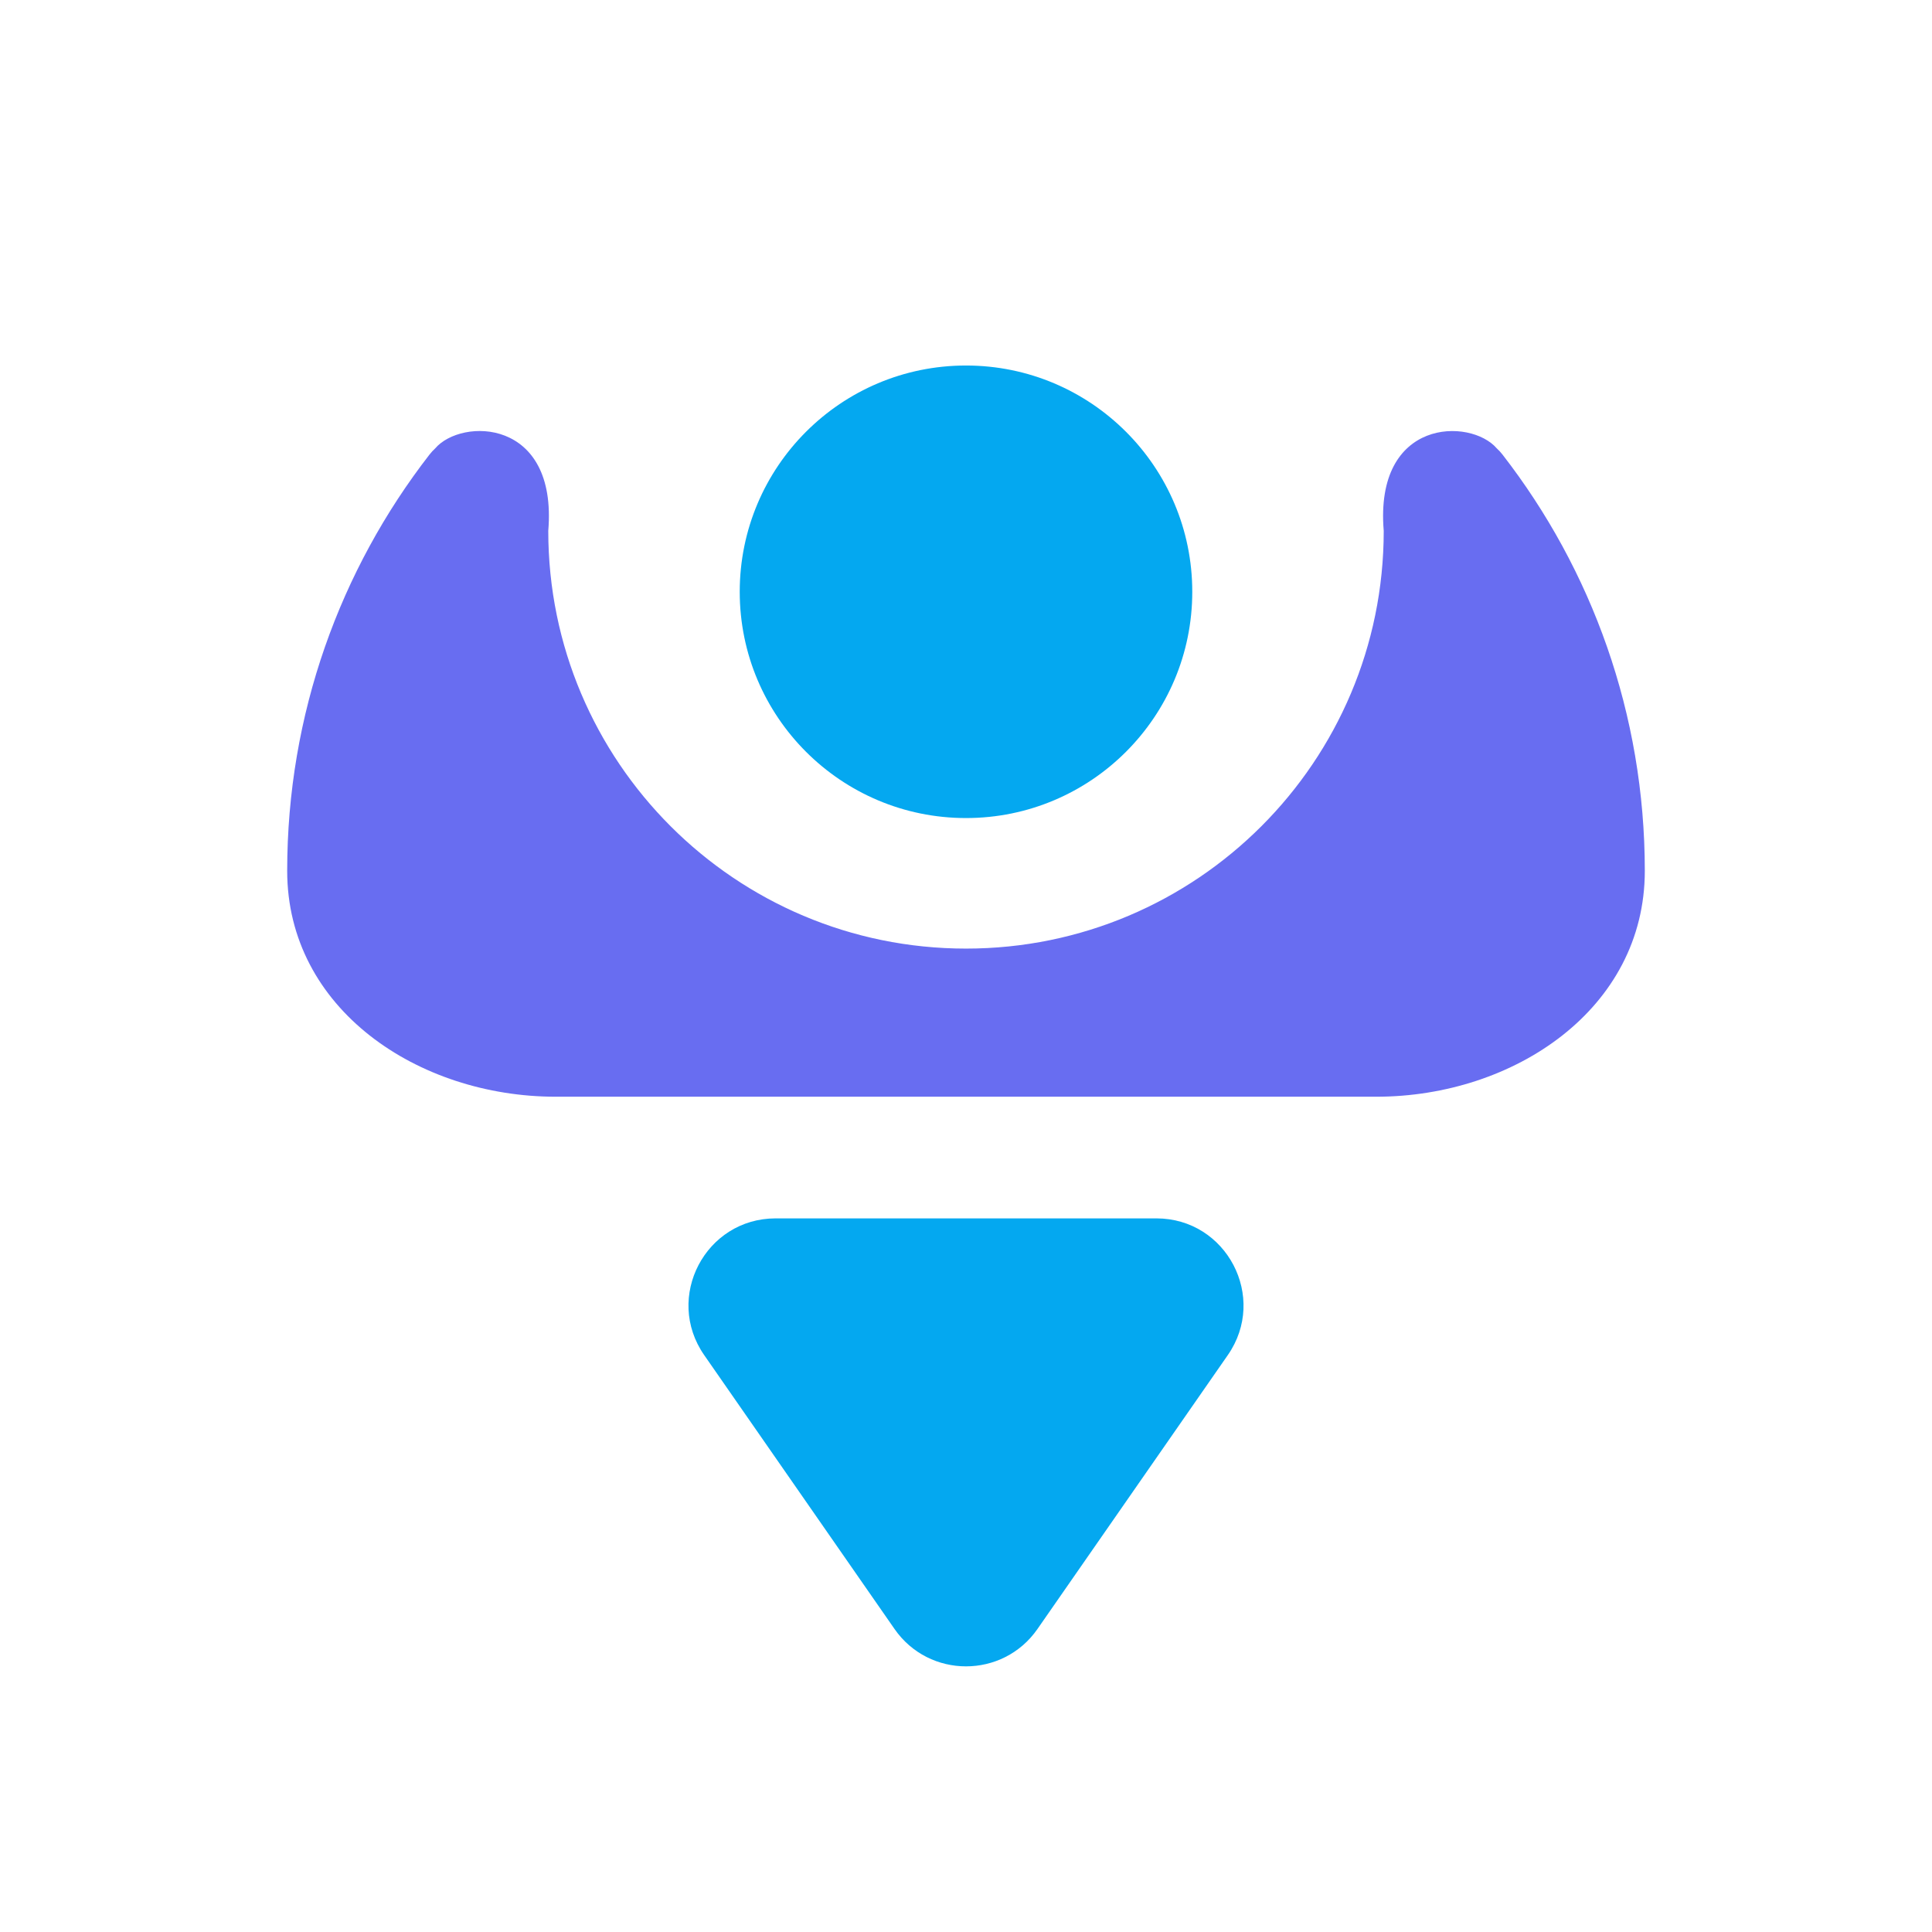
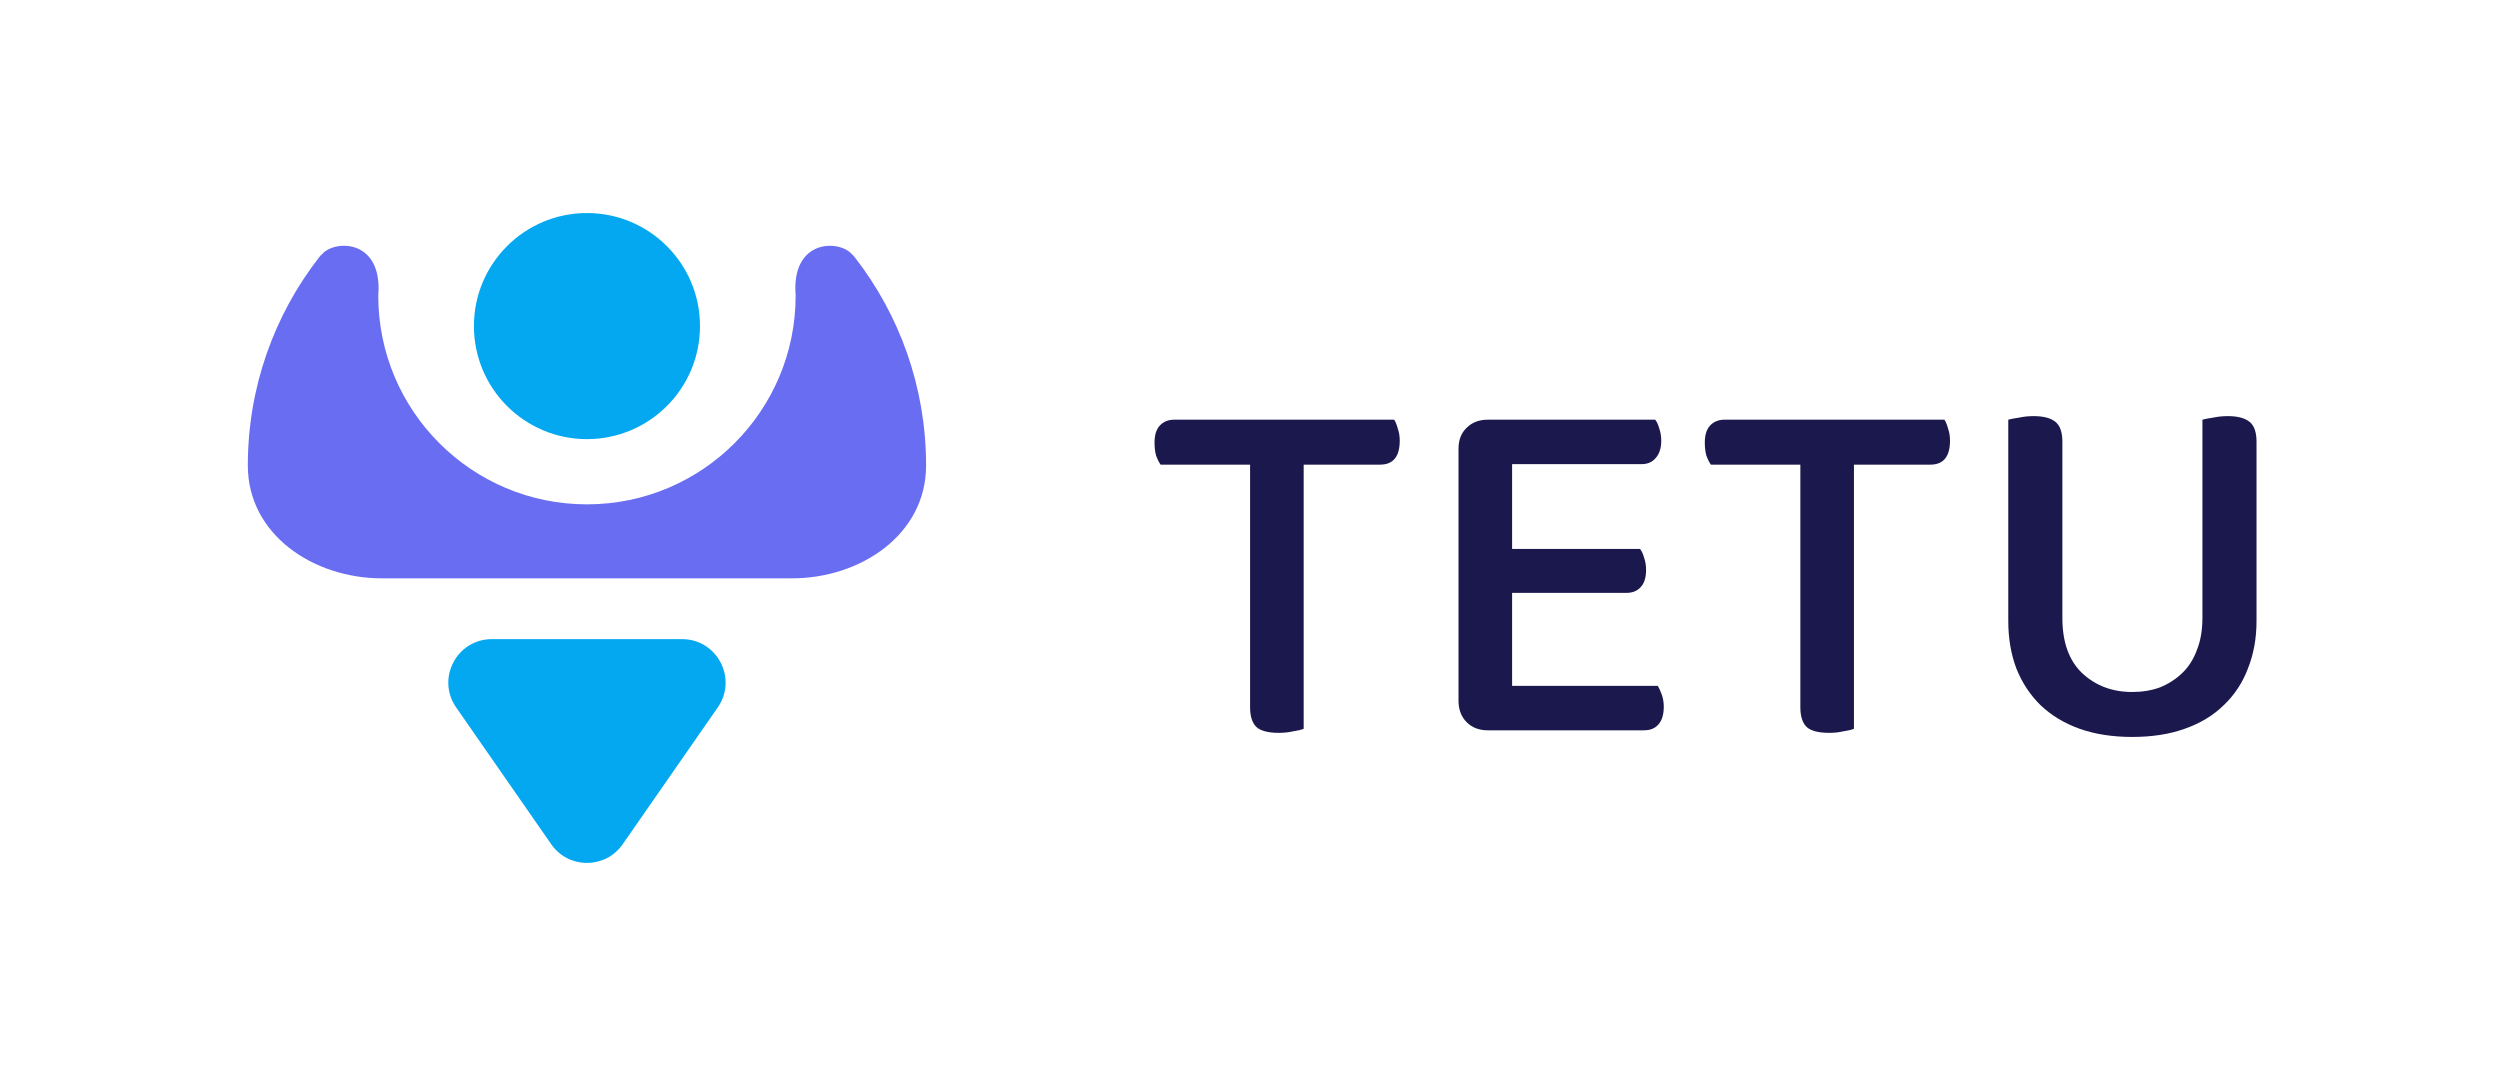
- <svg xmlns="http://www.w3.org/2000/svg" width="222" height="222" viewBox="0 0 222 222" fill="none">
-   <circle cx="111" cy="68" r="26" fill="#04A8F0" />
-   <path fill-rule="evenodd" clip-rule="evenodd" d="M111 109C84.49 109 63 87.51 63 61.001C64.08 48.005 53.007 48.001 50.003 51.527C49.774 51.735 49.555 51.972 49.348 52.239C39.101 65.452 33 82.046 33 100.067C33 115.917 48.017 126.021 63.866 126.021H158.134C173.983 126.021 189 115.917 189 100.067C189 82.046 182.899 65.452 172.652 52.239C172.441 51.967 172.217 51.725 171.982 51.513C168.957 48.005 157.922 48.031 159 61.004C158.998 87.512 137.508 109 111 109Z" fill="#686DF1" />
-   <path d="M119.212 187.183L141.085 155.707C145.693 149.076 140.948 140 132.873 140H111H89.127C81.052 140 76.307 149.076 80.915 155.707L102.788 187.183C106.766 192.907 115.234 192.907 119.212 187.183Z" fill="#04A8F0" />
+ <svg xmlns="http://www.w3.org/2000/svg" width="575" height="247" viewBox="0 0 575 247" fill="none">
+   <path d="M299.846 106.869V167.617C299.304 167.852 298.49 168.048 297.404 168.205C296.397 168.44 295.311 168.557 294.148 168.557C291.745 168.557 290.039 168.127 289.032 167.265C288.024 166.325 287.52 164.797 287.52 162.682V106.869H266.937C266.549 106.32 266.201 105.615 265.89 104.754C265.658 103.892 265.542 102.913 265.542 101.816C265.542 100.093 265.929 98.8 266.704 97.938C267.557 96.998 268.681 96.528 270.077 96.528H320.662C320.972 96.998 321.243 97.664 321.476 98.526C321.786 99.388 321.941 100.328 321.941 101.346C321.941 105.028 320.429 106.869 317.406 106.869H299.846Z" fill="#1B184E" />
+   <path d="M342.201 167.97C340.186 167.97 338.558 167.343 337.317 166.09C336.077 164.837 335.457 163.192 335.457 161.155V103.226C335.457 101.189 336.077 99.583 337.317 98.408C338.558 97.155 340.186 96.528 342.201 96.528H380.692C381.08 96.998 381.39 97.664 381.623 98.526C381.933 99.388 382.088 100.328 382.088 101.346C382.088 103.069 381.662 104.401 380.809 105.341C380.034 106.281 378.948 106.751 377.553 106.751H347.783V126.257H377.204C377.591 126.727 377.902 127.392 378.134 128.254C378.444 129.116 378.599 130.056 378.599 131.074C378.599 132.876 378.173 134.208 377.32 135.069C376.545 135.931 375.46 136.362 374.064 136.362H347.783V157.747H381.274C381.584 158.217 381.894 158.883 382.204 159.745C382.514 160.606 382.669 161.546 382.669 162.565C382.669 164.367 382.243 165.737 381.39 166.677C380.615 167.539 379.53 167.97 378.134 167.97H342.201Z" fill="#1B184E" />
+   <path d="M426.409 106.869V167.617C425.866 167.852 425.052 168.048 423.967 168.205C422.959 168.44 421.874 168.557 420.711 168.557C418.308 168.557 416.602 168.127 415.594 167.265C414.586 166.325 414.082 164.797 414.082 162.682V106.869H393.5C393.112 106.32 392.763 105.615 392.453 104.754C392.22 103.892 392.104 102.913 392.104 101.816C392.104 100.093 392.492 98.8 393.267 97.938C394.12 96.998 395.244 96.528 396.639 96.528H447.224C447.534 96.998 447.806 97.664 448.038 98.526C448.348 99.388 448.503 100.328 448.503 101.346C448.503 105.028 446.992 106.869 443.968 106.869H426.409Z" fill="#1B184E" />
+   <path d="M519 142.824C519 146.819 518.341 150.462 517.023 153.752C515.783 157.042 513.922 159.862 511.441 162.212C509.038 164.562 506.053 166.364 502.487 167.617C498.999 168.871 494.967 169.497 490.393 169.497C485.897 169.497 481.866 168.871 478.299 167.617C474.811 166.364 471.826 164.562 469.345 162.212C466.942 159.862 465.081 157.042 463.763 153.752C462.523 150.462 461.903 146.819 461.903 142.824V96.528C462.446 96.372 463.26 96.215 464.345 96.058C465.43 95.823 466.554 95.706 467.717 95.706C469.965 95.706 471.632 96.137 472.718 96.998C473.803 97.86 474.346 99.388 474.346 101.581V142.119C474.346 147.681 475.857 151.911 478.881 154.81C481.982 157.708 485.819 159.157 490.393 159.157C492.719 159.157 494.851 158.805 496.789 158.1C498.727 157.316 500.433 156.22 501.906 154.81C503.379 153.4 504.503 151.637 505.278 149.522C506.131 147.407 506.557 144.939 506.557 142.119V96.528C507.1 96.372 507.914 96.215 508.999 96.058C510.085 95.823 511.209 95.706 512.372 95.706C514.62 95.706 516.287 96.137 517.372 96.998C518.457 97.86 519 99.388 519 101.581V142.824Z" fill="#1B184E" />
+   <circle cx="135" cy="75" r="26" fill="#04A8F0" />
+   <path fill-rule="evenodd" clip-rule="evenodd" d="M135 116C108.49 116 87 94.51 87 68.001C88.08 55.005 77.007 55.001 74.003 58.527C73.774 58.735 73.555 58.972 73.348 59.239C63.101 72.452 57 89.046 57 107.067C57 122.917 72.017 133.021 87.866 133.021H182.134C197.983 133.021 213 122.917 213 107.067C213 89.046 206.899 72.452 196.652 59.239C196.441 58.967 196.217 58.725 195.982 58.513C192.957 55.005 181.922 55.031 183 68.004C182.998 94.512 161.508 116 135 116Z" fill="#686DF1" />
+   <path d="M143.212 194.183L165.085 162.707C169.693 156.076 164.948 147 156.873 147H135H113.127C105.052 147 100.307 156.076 104.915 162.707L126.788 194.183C130.766 199.907 139.234 199.907 143.212 194.183Z" fill="#04A8F0" />
</svg>
